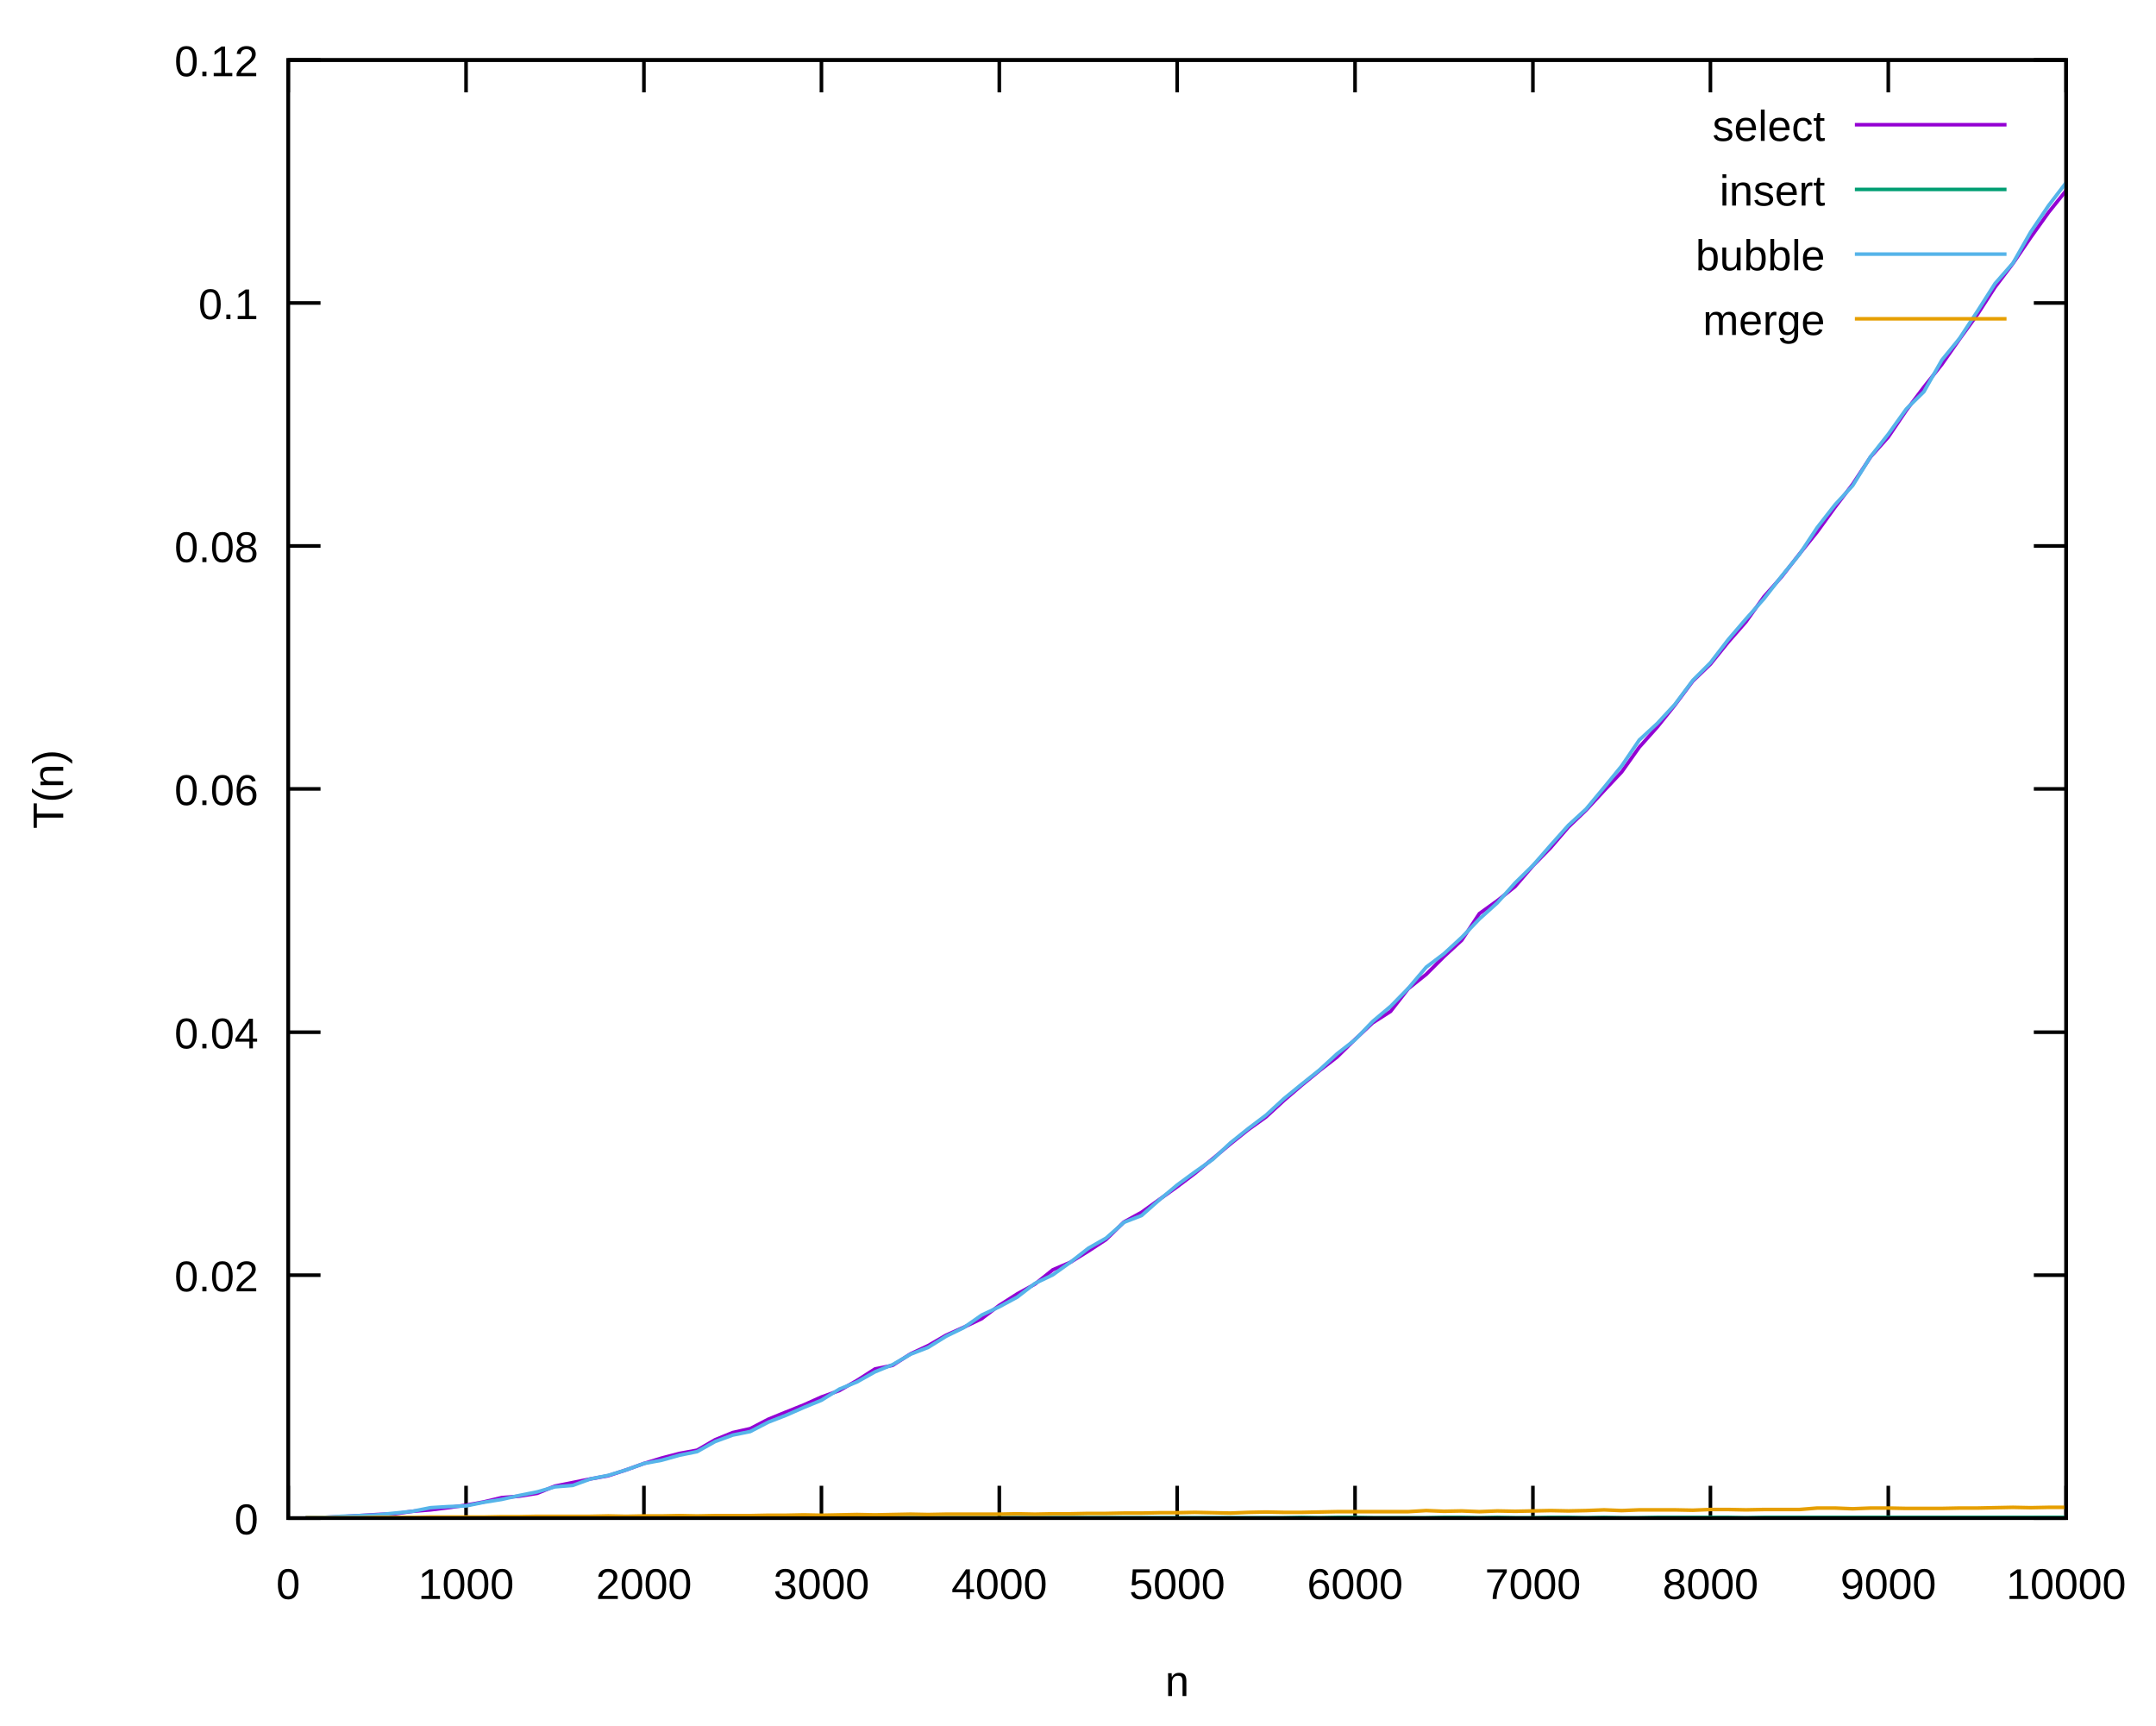
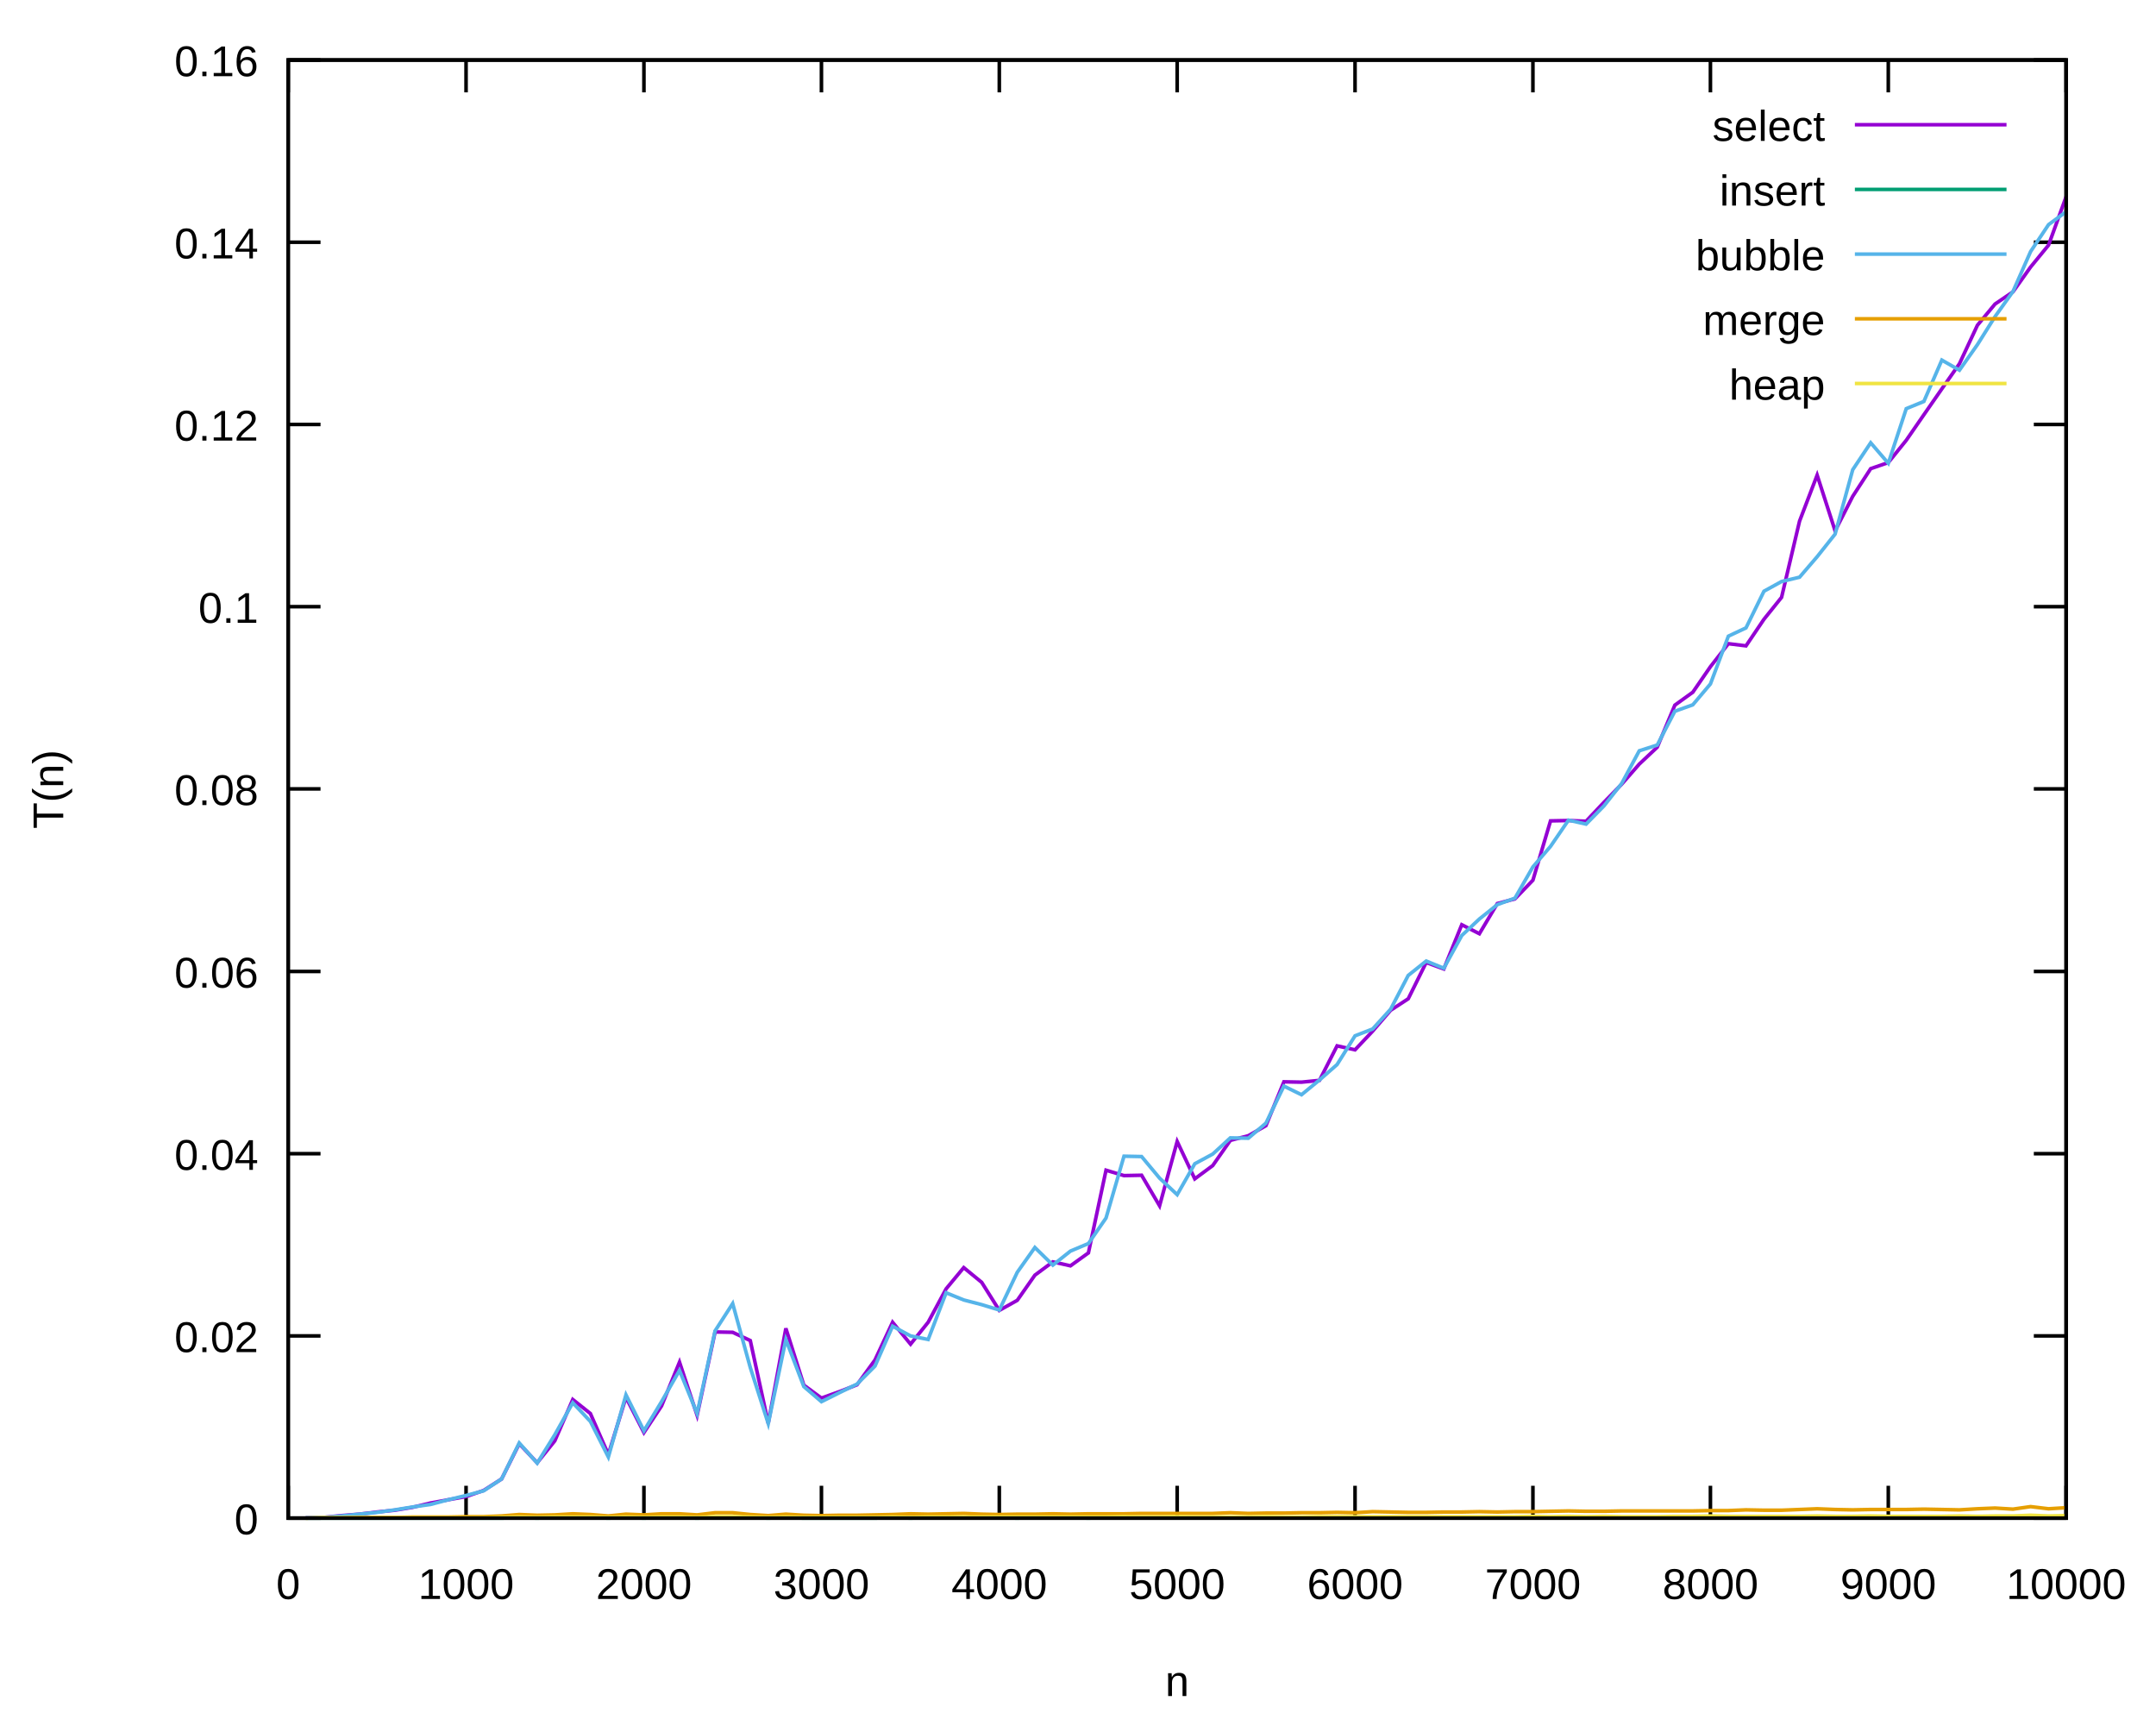
<svg xmlns="http://www.w3.org/2000/svg" xmlns:xlink="http://www.w3.org/1999/xlink" width="600" height="480" viewBox="0 0 600 480">
  <g id="gnuplot_canvas">
    <rect x="0" y="0" width="600" height="480" fill="none" />
    <defs>
      <circle id="gpDot" r="0.5" stroke-width="0.5" />
      <path id="gpPt0" stroke-width="0.222" stroke="currentColor" d="M-1,0 h2 M0,-1 v2" />
      <path id="gpPt1" stroke-width="0.222" stroke="currentColor" d="M-1,-1 L1,1 M1,-1 L-1,1" />
      <path id="gpPt2" stroke-width="0.222" stroke="currentColor" d="M-1,0 L1,0 M0,-1 L0,1 M-1,-1 L1,1 M-1,1 L1,-1" />
      <rect id="gpPt3" stroke-width="0.222" stroke="currentColor" x="-1" y="-1" width="2" height="2" />
      <rect id="gpPt4" stroke-width="0.222" stroke="currentColor" fill="currentColor" x="-1" y="-1" width="2" height="2" />
      <circle id="gpPt5" stroke-width="0.222" stroke="currentColor" cx="0" cy="0" r="1" />
      <use xlink:href="#gpPt5" id="gpPt6" fill="currentColor" stroke="none" />
      <path id="gpPt7" stroke-width="0.222" stroke="currentColor" d="M0,-1.33 L-1.33,0.67 L1.33,0.67 z" />
      <use xlink:href="#gpPt7" id="gpPt8" fill="currentColor" stroke="none" />
      <use xlink:href="#gpPt7" id="gpPt9" stroke="currentColor" transform="rotate(180)" />
      <use xlink:href="#gpPt9" id="gpPt10" fill="currentColor" stroke="none" />
      <use xlink:href="#gpPt3" id="gpPt11" stroke="currentColor" transform="rotate(45)" />
      <use xlink:href="#gpPt11" id="gpPt12" fill="currentColor" stroke="none" />
      <path id="gpPt13" stroke-width="0.222" stroke="currentColor" d="M0,1.330 L1.265,0.411 L0.782,-1.067 L-0.782,-1.076 L-1.265,0.411 z" />
      <use xlink:href="#gpPt13" id="gpPt14" fill="currentColor" stroke="none" />
      <filter id="textbox" filterUnits="objectBoundingBox" x="0" y="0" height="1" width="1">
        <feFlood flood-color="white" flood-opacity="1" result="bgnd" />
        <feComposite in="SourceGraphic" in2="bgnd" operator="atop" />
      </filter>
      <filter id="greybox" filterUnits="objectBoundingBox" x="0" y="0" height="1" width="1">
        <feFlood flood-color="lightgrey" flood-opacity="1" result="grey" />
        <feComposite in="SourceGraphic" in2="grey" operator="atop" />
      </filter>
    </defs>
    <g fill="none" color="white" stroke="currentColor" stroke-width="1.00" stroke-linecap="butt" stroke-linejoin="miter">
</g>
    <g fill="none" color="black" stroke="currentColor" stroke-width="1.00" stroke-linecap="butt" stroke-linejoin="miter">
      <path stroke="black" d="M80.2,422.4 L89.2,422.4 M575.0,422.4 L566.0,422.4  " />
      <g transform="translate(71.9,426.9)" stroke="none" fill="black" font-family="Arial" font-size="12.00" text-anchor="end">
        <text>
          <tspan font-family="Arial"> 0</tspan>
        </text>
      </g>
    </g>
    <g fill="none" color="black" stroke="currentColor" stroke-width="1.00" stroke-linecap="butt" stroke-linejoin="miter">
-       <path stroke="black" d="M80.2,354.8 L89.2,354.8 M575.0,354.8 L566.0,354.8  " />
-       <g transform="translate(71.9,359.3)" stroke="none" fill="black" font-family="Arial" font-size="12.00" text-anchor="end">
+       <path stroke="black" d="M80.2,371.7 L89.2,371.7 M575.0,371.7 L566.0,371.7  " />
+       <g transform="translate(71.9,376.2)" stroke="none" fill="black" font-family="Arial" font-size="12.00" text-anchor="end">
        <text>
          <tspan font-family="Arial"> 0.02</tspan>
        </text>
      </g>
    </g>
    <g fill="none" color="black" stroke="currentColor" stroke-width="1.00" stroke-linecap="butt" stroke-linejoin="miter">
-       <path stroke="black" d="M80.2,287.2 L89.2,287.2 M575.0,287.2 L566.0,287.2  " />
-       <g transform="translate(71.9,291.7)" stroke="none" fill="black" font-family="Arial" font-size="12.00" text-anchor="end">
+       <path stroke="black" d="M80.2,321.0 L89.2,321.0 M575.0,321.0 L566.0,321.0  " />
+       <g transform="translate(71.9,325.5)" stroke="none" fill="black" font-family="Arial" font-size="12.00" text-anchor="end">
        <text>
          <tspan font-family="Arial"> 0.04</tspan>
+         </text>
+       </g>
+     </g>
+     <g fill="none" color="black" stroke="currentColor" stroke-width="1.00" stroke-linecap="butt" stroke-linejoin="miter">
+       <path stroke="black" d="M80.2,270.3 L89.2,270.3 M575.0,270.3 L566.0,270.3  " />
+       <g transform="translate(71.9,274.8)" stroke="none" fill="black" font-family="Arial" font-size="12.00" text-anchor="end">
+         <text>
+           <tspan font-family="Arial"> 0.06</tspan>
        </text>
      </g>
    </g>
    <g fill="none" color="black" stroke="currentColor" stroke-width="1.00" stroke-linecap="butt" stroke-linejoin="miter">
      <path stroke="black" d="M80.2,219.5 L89.2,219.5 M575.0,219.5 L566.0,219.5  " />
      <g transform="translate(71.9,224.0)" stroke="none" fill="black" font-family="Arial" font-size="12.00" text-anchor="end">
        <text>
-           <tspan font-family="Arial"> 0.06</tspan>
-         </text>
-       </g>
-     </g>
-     <g fill="none" color="black" stroke="currentColor" stroke-width="1.00" stroke-linecap="butt" stroke-linejoin="miter">
-       <path stroke="black" d="M80.2,151.9 L89.2,151.9 M575.0,151.9 L566.0,151.9  " />
-       <g transform="translate(71.9,156.4)" stroke="none" fill="black" font-family="Arial" font-size="12.00" text-anchor="end">
-         <text>
          <tspan font-family="Arial"> 0.08</tspan>
        </text>
      </g>
    </g>
    <g fill="none" color="black" stroke="currentColor" stroke-width="1.00" stroke-linecap="butt" stroke-linejoin="miter">
-       <path stroke="black" d="M80.2,84.3 L89.2,84.3 M575.0,84.3 L566.0,84.3  " />
-       <g transform="translate(71.9,88.8)" stroke="none" fill="black" font-family="Arial" font-size="12.00" text-anchor="end">
+       <path stroke="black" d="M80.2,168.8 L89.2,168.8 M575.0,168.8 L566.0,168.8  " />
+       <g transform="translate(71.9,173.3)" stroke="none" fill="black" font-family="Arial" font-size="12.00" text-anchor="end">
        <text>
          <tspan font-family="Arial"> 0.1</tspan>
+         </text>
+       </g>
+     </g>
+     <g fill="none" color="black" stroke="currentColor" stroke-width="1.00" stroke-linecap="butt" stroke-linejoin="miter">
+       <path stroke="black" d="M80.2,118.1 L89.2,118.1 M575.0,118.1 L566.0,118.1  " />
+       <g transform="translate(71.9,122.6)" stroke="none" fill="black" font-family="Arial" font-size="12.00" text-anchor="end">
+         <text>
+           <tspan font-family="Arial"> 0.12</tspan>
+         </text>
+       </g>
+     </g>
+     <g fill="none" color="black" stroke="currentColor" stroke-width="1.00" stroke-linecap="butt" stroke-linejoin="miter">
+       <path stroke="black" d="M80.2,67.4 L89.2,67.4 M575.0,67.4 L566.0,67.4  " />
+       <g transform="translate(71.9,71.9)" stroke="none" fill="black" font-family="Arial" font-size="12.00" text-anchor="end">
+         <text>
+           <tspan font-family="Arial"> 0.14</tspan>
        </text>
      </g>
    </g>
    <g fill="none" color="black" stroke="currentColor" stroke-width="1.00" stroke-linecap="butt" stroke-linejoin="miter">
      <path stroke="black" d="M80.2,16.7 L89.2,16.7 M575.0,16.7 L566.0,16.7  " />
      <g transform="translate(71.9,21.2)" stroke="none" fill="black" font-family="Arial" font-size="12.00" text-anchor="end">
        <text>
-           <tspan font-family="Arial"> 0.12</tspan>
+           <tspan font-family="Arial"> 0.16</tspan>
        </text>
      </g>
    </g>
    <g fill="none" color="black" stroke="currentColor" stroke-width="1.00" stroke-linecap="butt" stroke-linejoin="miter">
      <path stroke="black" d="M80.2,422.4 L80.2,413.4 M80.2,16.7 L80.2,25.7  " />
      <g transform="translate(80.2,444.9)" stroke="none" fill="black" font-family="Arial" font-size="12.00" text-anchor="middle">
        <text>
          <tspan font-family="Arial"> 0</tspan>
        </text>
      </g>
    </g>
    <g fill="none" color="black" stroke="currentColor" stroke-width="1.00" stroke-linecap="butt" stroke-linejoin="miter">
      <path stroke="black" d="M129.7,422.4 L129.7,413.4 M129.7,16.7 L129.7,25.7  " />
      <g transform="translate(129.7,444.9)" stroke="none" fill="black" font-family="Arial" font-size="12.00" text-anchor="middle">
        <text>
          <tspan font-family="Arial"> 1000</tspan>
        </text>
      </g>
    </g>
    <g fill="none" color="black" stroke="currentColor" stroke-width="1.00" stroke-linecap="butt" stroke-linejoin="miter">
      <path stroke="black" d="M179.2,422.4 L179.2,413.4 M179.2,16.7 L179.2,25.7  " />
      <g transform="translate(179.2,444.9)" stroke="none" fill="black" font-family="Arial" font-size="12.00" text-anchor="middle">
        <text>
          <tspan font-family="Arial"> 2000</tspan>
        </text>
      </g>
    </g>
    <g fill="none" color="black" stroke="currentColor" stroke-width="1.00" stroke-linecap="butt" stroke-linejoin="miter">
      <path stroke="black" d="M228.6,422.4 L228.6,413.4 M228.6,16.7 L228.6,25.7  " />
      <g transform="translate(228.6,444.9)" stroke="none" fill="black" font-family="Arial" font-size="12.00" text-anchor="middle">
        <text>
          <tspan font-family="Arial"> 3000</tspan>
        </text>
      </g>
    </g>
    <g fill="none" color="black" stroke="currentColor" stroke-width="1.00" stroke-linecap="butt" stroke-linejoin="miter">
      <path stroke="black" d="M278.1,422.4 L278.1,413.4 M278.1,16.7 L278.1,25.7  " />
      <g transform="translate(278.1,444.9)" stroke="none" fill="black" font-family="Arial" font-size="12.00" text-anchor="middle">
        <text>
          <tspan font-family="Arial"> 4000</tspan>
        </text>
      </g>
    </g>
    <g fill="none" color="black" stroke="currentColor" stroke-width="1.00" stroke-linecap="butt" stroke-linejoin="miter">
      <path stroke="black" d="M327.6,422.4 L327.6,413.4 M327.6,16.7 L327.6,25.7  " />
      <g transform="translate(327.6,444.9)" stroke="none" fill="black" font-family="Arial" font-size="12.00" text-anchor="middle">
        <text>
          <tspan font-family="Arial"> 5000</tspan>
        </text>
      </g>
    </g>
    <g fill="none" color="black" stroke="currentColor" stroke-width="1.00" stroke-linecap="butt" stroke-linejoin="miter">
      <path stroke="black" d="M377.1,422.4 L377.1,413.4 M377.1,16.7 L377.1,25.7  " />
      <g transform="translate(377.1,444.9)" stroke="none" fill="black" font-family="Arial" font-size="12.00" text-anchor="middle">
        <text>
          <tspan font-family="Arial"> 6000</tspan>
        </text>
      </g>
    </g>
    <g fill="none" color="black" stroke="currentColor" stroke-width="1.00" stroke-linecap="butt" stroke-linejoin="miter">
      <path stroke="black" d="M426.6,422.4 L426.6,413.4 M426.6,16.7 L426.6,25.7  " />
      <g transform="translate(426.6,444.9)" stroke="none" fill="black" font-family="Arial" font-size="12.00" text-anchor="middle">
        <text>
          <tspan font-family="Arial"> 7000</tspan>
        </text>
      </g>
    </g>
    <g fill="none" color="black" stroke="currentColor" stroke-width="1.00" stroke-linecap="butt" stroke-linejoin="miter">
      <path stroke="black" d="M476.0,422.4 L476.0,413.4 M476.0,16.7 L476.0,25.7  " />
      <g transform="translate(476.0,444.9)" stroke="none" fill="black" font-family="Arial" font-size="12.00" text-anchor="middle">
        <text>
          <tspan font-family="Arial"> 8000</tspan>
        </text>
      </g>
    </g>
    <g fill="none" color="black" stroke="currentColor" stroke-width="1.00" stroke-linecap="butt" stroke-linejoin="miter">
      <path stroke="black" d="M525.5,422.4 L525.5,413.4 M525.5,16.7 L525.5,25.7  " />
      <g transform="translate(525.5,444.9)" stroke="none" fill="black" font-family="Arial" font-size="12.00" text-anchor="middle">
        <text>
          <tspan font-family="Arial"> 9000</tspan>
        </text>
      </g>
    </g>
    <g fill="none" color="black" stroke="currentColor" stroke-width="1.00" stroke-linecap="butt" stroke-linejoin="miter">
      <path stroke="black" d="M575.0,422.4 L575.0,413.4 M575.0,16.7 L575.0,25.7  " />
      <g transform="translate(575.0,444.9)" stroke="none" fill="black" font-family="Arial" font-size="12.00" text-anchor="middle">
        <text>
          <tspan font-family="Arial"> 10000</tspan>
        </text>
      </g>
    </g>
    <g fill="none" color="black" stroke="currentColor" stroke-width="1.00" stroke-linecap="butt" stroke-linejoin="miter">
</g>
    <g fill="none" color="black" stroke="currentColor" stroke-width="1.00" stroke-linecap="butt" stroke-linejoin="miter">
      <path stroke="black" d="M80.2,16.7 L80.2,422.4 L575.0,422.4 L575.0,16.7 L80.2,16.7 Z  " />
    </g>
    <g fill="none" color="black" stroke="currentColor" stroke-width="1.00" stroke-linecap="butt" stroke-linejoin="miter">
      <g transform="translate(17.6,219.6) rotate(270)" stroke="none" fill="black" font-family="Arial" font-size="12.00" text-anchor="middle">
        <text>
          <tspan font-family="Arial">T(n)</tspan>
        </text>
      </g>
    </g>
    <g fill="none" color="black" stroke="currentColor" stroke-width="1.00" stroke-linecap="butt" stroke-linejoin="miter">
      <g transform="translate(327.6,471.9)" stroke="none" fill="black" font-family="Arial" font-size="12.00" text-anchor="middle">
        <text>
          <tspan font-family="Arial">n</tspan>
        </text>
      </g>
    </g>
    <g fill="none" color="black" stroke="currentColor" stroke-width="1.00" stroke-linecap="butt" stroke-linejoin="miter">
</g>
    <g id="gnuplot_plot_1">
      <g fill="none" color="black" stroke="currentColor" stroke-width="1.00" stroke-linecap="butt" stroke-linejoin="miter">
        <g transform="translate(507.9,39.2)" stroke="none" fill="black" font-family="Arial" font-size="12.00" text-anchor="end">
          <text>
            <tspan font-family="Arial">select</tspan>
          </text>
        </g>
      </g>
      <g fill="none" color="black" stroke="currentColor" stroke-width="1.00" stroke-linecap="butt" stroke-linejoin="miter">
-         <path stroke="rgb(148,   0, 211)" d="M516.2,34.7 L558.4,34.7 M85.1,422.3 L90.1,422.2 L95.0,422.0 L100.0,421.7 L104.9,421.4 L109.9,421.2   L114.8,420.5 L119.8,420.1 L124.7,419.5 L129.7,418.8 L134.6,417.9 L139.6,416.7 L144.5,416.3 L149.5,415.5   L154.4,413.5 L159.4,412.5 L164.3,411.5 L169.3,410.6 L174.2,409.0 L179.2,407.2 L184.1,405.7 L189.1,404.4   L194.0,403.5 L199.0,400.6 L203.9,398.6 L208.8,397.5 L213.8,394.9 L218.7,392.9 L223.7,390.9 L228.6,388.7   L233.6,386.9 L238.5,384.1 L243.5,380.9 L248.4,379.9 L253.4,376.7 L258.3,374.4 L263.3,371.5 L268.2,369.3   L273.2,366.9 L278.1,363.2 L283.1,360.0 L288.0,357.3 L293.0,353.3 L297.9,351.2 L302.9,348.1 L307.8,344.9   L312.8,340.0 L317.7,337.3 L322.7,333.7 L327.6,330.2 L332.5,326.5 L337.5,322.4 L342.4,318.3 L347.4,314.3   L352.3,310.8 L357.3,306.2 L362.2,302.0 L367.2,297.9 L372.1,294.1 L377.1,289.2 L382.0,284.6 L387.0,281.4   L391.9,275.1 L396.9,271.1 L401.8,266.2 L406.8,261.6 L411.7,254.2 L416.7,250.6 L421.6,246.7 L426.6,240.9   L431.5,235.9 L436.5,230.1 L441.4,225.4 L446.4,220.0 L451.3,214.8 L456.2,207.9 L461.2,202.3 L466.1,196.2   L471.1,189.5 L476.0,184.8 L481.0,178.6 L485.9,173.0 L490.9,166.0 L495.8,160.5 L500.8,154.1 L505.7,148.0   L510.7,141.1 L515.6,134.7 L520.6,127.1 L525.5,121.6 L530.5,114.2 L535.4,107.7 L540.4,101.4 L545.3,94.4   L550.3,87.5 L555.2,79.9 L560.2,73.3 L565.1,66.1 L570.1,59.1 L575.0,53.0  " />
+         <path stroke="rgb(148,   0, 211)" d="M516.2,34.7 L558.4,34.7 M85.1,422.3 L90.1,422.2 L95.0,421.7 L100.0,421.3 L104.9,420.7 L109.9,420.2   L114.8,419.4 L119.8,418.2 L124.7,417.3 L129.7,416.4 L134.6,414.7 L139.6,411.5 L144.5,401.7 L149.5,407.0   L154.4,400.9 L159.4,389.4 L164.3,393.3 L169.3,404.7 L174.2,388.8 L179.2,398.6 L184.1,391.2 L189.1,379.0   L194.0,393.8 L199.0,370.6 L203.9,370.7 L208.8,373.0 L213.8,396.0 L218.7,369.6 L223.7,385.4 L228.6,389.0   L233.6,387.2 L238.5,385.3 L243.5,378.4 L248.4,367.9 L253.4,374.0 L258.3,367.9 L263.3,358.6 L268.2,352.7   L273.2,356.8 L278.1,364.6 L283.1,361.8 L288.0,354.8 L293.0,351.1 L297.9,352.2 L302.9,348.6 L307.8,325.6   L312.8,327.1 L317.7,327.0 L322.7,335.5 L327.6,317.6 L332.5,328.0 L337.5,324.3 L342.4,317.3 L347.4,316.0   L352.3,313.2 L357.3,301.0 L362.2,301.1 L367.2,300.6 L372.1,291.0 L377.1,292.1 L382.0,286.9 L387.0,281.1   L391.9,277.9 L396.9,267.8 L401.8,269.6 L406.8,257.3 L411.7,259.8 L416.7,251.4 L421.6,250.1 L426.6,244.9   L431.5,228.4 L436.5,228.3 L441.4,228.5 L446.4,223.2 L451.3,218.2 L456.2,212.6 L461.2,207.9 L466.1,196.2   L471.1,192.6 L476.0,185.5 L481.0,179.1 L485.9,179.7 L490.9,172.3 L495.8,166.2 L500.8,145.0 L505.7,132.2   L510.7,147.7 L515.6,138.1 L520.6,130.4 L525.5,128.7 L530.5,122.5 L535.4,115.4 L540.4,108.2 L545.3,101.2   L550.3,90.5 L555.2,84.6 L560.2,81.2 L565.1,74.3 L570.1,68.2 L575.0,54.7  " />
      </g>
    </g>
    <g id="gnuplot_plot_2">
      <g fill="none" color="black" stroke="currentColor" stroke-width="1.00" stroke-linecap="butt" stroke-linejoin="miter">
        <g transform="translate(507.9,57.2)" stroke="none" fill="black" font-family="Arial" font-size="12.00" text-anchor="end">
          <text>
            <tspan font-family="Arial">insert</tspan>
          </text>
        </g>
      </g>
      <g fill="none" color="black" stroke="currentColor" stroke-width="1.00" stroke-linecap="butt" stroke-linejoin="miter">
-         <path stroke="rgb(  0, 158, 115)" d="M516.2,52.7 L558.4,52.7 M85.1,422.3 L90.1,422.3 L95.0,422.3 L100.0,422.3 L104.9,422.3 L109.9,422.3   L114.8,422.3 L119.8,422.3 L124.7,422.3 L129.7,422.3 L134.6,422.3 L139.6,422.3 L144.5,422.3 L149.5,422.3   L154.4,422.3 L159.4,422.3 L164.3,422.3 L169.3,422.3 L174.2,422.3 L179.2,422.3 L184.1,422.3 L189.1,422.3   L194.0,422.3 L199.0,422.3 L203.9,422.3 L208.8,422.3 L213.8,422.2 L218.7,422.3 L223.7,422.3 L228.6,422.3   L233.6,422.3 L238.5,422.3 L243.5,422.3 L248.4,422.3 L253.4,422.3 L258.3,422.3 L263.3,422.3 L268.2,422.3   L273.2,422.3 L278.1,422.3 L283.1,422.3 L288.0,422.3 L293.0,422.3 L297.9,422.3 L302.9,422.3 L307.8,422.3   L312.8,422.3 L317.7,422.3 L322.7,422.3 L327.6,422.3 L332.5,422.3 L337.5,422.3 L342.4,422.3 L347.4,422.3   L352.3,422.3 L357.3,422.3 L362.2,422.2 L367.2,422.3 L372.1,422.2 L377.1,422.2 L382.0,422.3 L387.0,422.3   L391.9,422.3 L396.9,422.3 L401.8,422.2 L406.8,422.2 L411.7,422.3 L416.7,422.2 L421.6,422.3 L426.6,422.3   L431.5,422.2 L436.5,422.2 L441.4,422.3 L446.4,422.2 L451.3,422.3 L456.2,422.3 L461.2,422.2 L466.1,422.2   L471.1,422.2 L476.0,422.2 L481.0,422.2 L485.9,422.3 L490.9,422.2 L495.8,422.2 L500.8,422.2 L505.7,422.2   L510.7,422.2 L515.6,422.2 L520.6,422.2 L525.5,422.2 L530.5,422.2 L535.4,422.2 L540.4,422.2 L545.3,422.2   L550.3,422.2 L555.2,422.2 L560.2,422.2 L565.1,422.2 L570.1,422.2 L575.0,422.2  " />
+         <path stroke="rgb(  0, 158, 115)" d="M516.2,52.7 L558.4,52.7 M85.1,422.4 L90.1,422.4 L95.0,422.4 L100.0,422.4 L104.9,422.4 L109.9,422.4   L114.8,422.4 L119.8,422.4 L124.7,422.4 L129.7,422.4 L134.6,422.4 L139.6,422.4 L144.5,422.3 L149.5,422.4   L154.4,422.3 L159.4,422.3 L164.3,422.3 L169.3,422.4 L174.2,422.3 L179.2,422.4 L184.1,422.3 L189.1,422.3   L194.0,422.4 L199.0,422.3 L203.9,422.3 L208.8,422.3 L213.8,422.4 L218.7,422.3 L223.7,422.4 L228.6,422.4   L233.6,422.4 L238.5,422.4 L243.5,422.4 L248.4,422.3 L253.4,422.4 L258.3,422.3 L263.3,422.3 L268.2,422.3   L273.2,422.3 L278.1,422.3 L283.1,422.4 L288.0,422.3 L293.0,422.3 L297.9,422.3 L302.9,422.4 L307.8,422.3   L312.8,422.3 L317.7,422.3 L322.7,422.3 L327.6,422.3 L332.5,422.3 L337.5,422.3 L342.4,422.3 L347.4,422.3   L352.3,422.3 L357.3,422.3 L362.2,422.3 L367.2,422.3 L372.1,422.3 L377.1,422.3 L382.0,422.3 L387.0,422.3   L391.9,422.3 L396.9,422.3 L401.8,422.3 L406.8,422.3 L411.7,422.3 L416.7,422.3 L421.6,422.3 L426.6,422.3   L431.5,422.3 L436.5,422.3 L441.4,422.3 L446.4,422.3 L451.3,422.3 L456.2,422.3 L461.2,422.3 L466.1,422.3   L471.1,422.3 L476.0,422.3 L481.0,422.3 L485.9,422.3 L490.9,422.3 L495.8,422.3 L500.8,422.3 L505.7,422.3   L510.7,422.3 L515.6,422.3 L520.6,422.3 L525.5,422.3 L530.5,422.3 L535.4,422.3 L540.4,422.3 L545.3,422.3   L550.3,422.3 L555.2,422.3 L560.2,422.3 L565.1,422.3 L570.1,422.3 L575.0,422.3  " />
      </g>
    </g>
    <g id="gnuplot_plot_3">
      <g fill="none" color="black" stroke="currentColor" stroke-width="1.00" stroke-linecap="butt" stroke-linejoin="miter">
        <g transform="translate(507.9,75.2)" stroke="none" fill="black" font-family="Arial" font-size="12.00" text-anchor="end">
          <text>
            <tspan font-family="Arial">bubble</tspan>
          </text>
        </g>
      </g>
      <g fill="none" color="black" stroke="currentColor" stroke-width="1.00" stroke-linecap="butt" stroke-linejoin="miter">
-         <path stroke="rgb( 86, 180, 233)" d="M516.2,70.7 L558.4,70.7 M85.1,422.3 L90.1,422.2 L95.0,421.9 L100.0,421.7 L104.9,421.5 L109.9,421.0   L114.8,420.5 L119.8,419.5 L124.7,419.2 L129.7,419.0 L134.6,418.0 L139.6,417.2 L144.5,416.1 L149.5,415.1   L154.4,413.7 L159.4,413.3 L164.3,411.5 L169.3,410.5 L174.2,409.0 L179.2,407.2 L184.1,406.3 L189.1,404.9   L194.0,403.9 L199.0,401.1 L203.9,399.3 L208.8,398.3 L213.8,395.7 L218.7,393.8 L223.7,391.6 L228.6,389.6   L233.6,386.5 L238.5,384.5 L243.5,381.7 L248.4,379.7 L253.4,376.8 L258.3,374.9 L263.3,371.8 L268.2,369.4   L273.2,365.9 L278.1,363.6 L283.1,360.9 L288.0,357.1 L293.0,354.7 L297.9,351.2 L302.9,347.3 L307.8,344.5   L312.8,340.1 L317.7,338.2 L322.7,333.8 L327.6,329.7 L332.5,326.1 L337.5,322.6 L342.4,318.0 L347.4,314.0   L352.3,310.3 L357.3,305.7 L362.2,301.7 L367.2,297.7 L372.1,293.2 L377.1,289.3 L382.0,284.2 L387.0,280.0   L391.9,275.0 L396.9,269.1 L401.8,265.4 L406.8,260.8 L411.7,255.7 L416.7,251.2 L421.6,245.7 L426.6,240.8   L431.5,235.2 L436.5,229.6 L441.4,225.1 L446.4,219.1 L451.3,213.1 L456.2,205.9 L461.2,201.3 L466.1,196.0   L471.1,189.3 L476.0,184.4 L481.0,177.9 L485.9,172.2 L490.9,166.6 L495.8,160.3 L500.8,154.2 L505.7,146.8   L510.7,140.4 L515.6,135.1 L520.6,127.0 L525.5,120.8 L530.5,113.8 L535.4,109.0 L540.4,100.2 L545.3,94.2   L550.3,86.6 L555.2,78.9 L560.2,73.2 L565.1,64.6 L570.1,57.2 L575.0,50.8  " />
+         <path stroke="rgb( 86, 180, 233)" d="M516.2,70.7 L558.4,70.7 M85.1,422.3 L90.1,422.2 L95.0,421.8 L100.0,421.3 L104.9,420.8 L109.9,420.1   L114.8,419.3 L119.8,418.6 L124.7,417.3 L129.7,416.1 L134.6,414.8 L139.6,411.5 L144.5,401.5 L149.5,407.1   L154.4,399.2 L159.4,390.3 L164.3,395.5 L169.3,405.4 L174.2,388.1 L179.2,398.1 L184.1,390.0 L189.1,381.3   L194.0,393.3 L199.0,370.3 L203.9,362.7 L208.8,380.5 L213.8,396.1 L218.7,372.7 L223.7,385.8 L228.6,390.0   L233.6,387.5 L238.5,385.1 L243.5,380.1 L248.4,369.0 L253.4,371.7 L258.3,372.7 L263.3,359.7 L268.2,361.7   L273.2,363.0 L278.1,364.5 L283.1,354.0 L288.0,347.1 L293.0,352.0 L297.9,348.1 L302.9,346.0 L307.8,338.9   L312.8,321.7 L317.7,321.8 L322.7,327.8 L327.6,332.4 L332.5,323.8 L337.5,321.1 L342.4,316.6 L347.4,316.7   L352.3,312.5 L357.3,302.2 L362.2,304.6 L367.2,300.5 L372.1,296.2 L377.1,288.2 L382.0,286.3 L387.0,280.8   L391.9,271.4 L396.9,267.4 L401.8,269.4 L406.8,260.3 L411.7,255.7 L416.7,251.7 L421.6,249.9 L426.6,241.2   L431.5,235.5 L436.5,228.2 L441.4,229.3 L446.4,224.2 L451.3,218.0 L456.2,208.9 L461.2,207.3 L466.1,197.9   L471.1,196.1 L476.0,190.3 L481.0,177.0 L485.9,174.7 L490.9,164.5 L495.8,161.8 L500.8,160.6 L505.7,154.9   L510.7,148.6 L515.6,130.7 L520.6,123.2 L525.5,128.9 L530.5,113.7 L535.4,111.7 L540.4,100.2 L545.3,103.0   L550.3,95.9 L555.2,88.1 L560.2,81.1 L565.1,70.0 L570.1,62.5 L575.0,58.9  " />
      </g>
    </g>
    <g id="gnuplot_plot_4">
      <g fill="none" color="black" stroke="currentColor" stroke-width="1.00" stroke-linecap="butt" stroke-linejoin="miter">
        <g transform="translate(507.9,93.2)" stroke="none" fill="black" font-family="Arial" font-size="12.00" text-anchor="end">
          <text>
            <tspan font-family="Arial">merge</tspan>
          </text>
        </g>
      </g>
      <g fill="none" color="black" stroke="currentColor" stroke-width="1.00" stroke-linecap="butt" stroke-linejoin="miter">
-         <path stroke="rgb(230, 159,   0)" d="M516.2,88.7 L558.4,88.7 M85.1,422.3 L90.1,422.3 L95.0,422.3 L100.0,422.3 L104.9,422.2 L109.9,422.2   L114.8,422.2 L119.8,422.1 L124.7,422.1 L129.7,422.1 L134.6,422.1 L139.6,422.0 L144.5,422.0 L149.5,421.9   L154.4,421.9 L159.4,421.9 L164.3,421.9 L169.3,421.8 L174.2,421.9 L179.2,421.8 L184.1,421.8 L189.1,421.7   L194.0,421.8 L199.0,421.7 L203.9,421.7 L208.8,421.7 L213.8,421.6 L218.7,421.6 L223.7,421.5 L228.6,421.6   L233.6,421.5 L238.5,421.4 L243.5,421.5 L248.4,421.4 L253.4,421.3 L258.3,421.4 L263.3,421.3 L268.2,421.3   L273.2,421.3 L278.1,421.3 L283.1,421.2 L288.0,421.3 L293.0,421.2 L297.9,421.2 L302.9,421.1 L307.8,421.1   L312.8,421.0 L317.7,421.0 L322.7,420.9 L327.6,420.9 L332.5,420.8 L337.5,420.9 L342.4,421.0 L347.4,420.8   L352.3,420.7 L357.3,420.8 L362.2,420.8 L367.2,420.7 L372.1,420.6 L377.1,420.6 L382.0,420.6 L387.0,420.6   L391.9,420.6 L396.9,420.3 L401.8,420.5 L406.8,420.4 L411.7,420.6 L416.7,420.4 L421.6,420.5 L426.6,420.4   L431.5,420.3 L436.5,420.4 L441.4,420.3 L446.4,420.1 L451.3,420.3 L456.2,420.1 L461.2,420.1 L466.1,420.1   L471.1,420.2 L476.0,420.0 L481.0,420.0 L485.9,420.1 L490.9,420.0 L495.8,420.0 L500.8,420.0 L505.7,419.6   L510.7,419.6 L515.6,419.8 L520.6,419.6 L525.5,419.6 L530.5,419.7 L535.4,419.7 L540.4,419.7 L545.3,419.6   L550.3,419.6 L555.2,419.5 L560.2,419.4 L565.1,419.5 L570.1,419.4 L575.0,419.4  " />
-       </g>
-     </g>
-     <g fill="none" color="white" stroke="rgb(230, 159,   0)" stroke-width="2.00" stroke-linecap="butt" stroke-linejoin="miter">
+         <path stroke="rgb(230, 159,   0)" d="M516.2,88.7 L558.4,88.7 M85.1,422.4 L90.1,422.3 L95.0,422.3 L100.0,422.2 L104.9,422.2 L109.9,422.2   L114.8,422.1 L119.8,422.1 L124.7,422.1 L129.7,422.0 L134.6,422.0 L139.6,421.8 L144.5,421.4 L149.5,421.6   L154.4,421.5 L159.4,421.2 L164.3,421.4 L169.3,421.8 L174.2,421.3 L179.2,421.5 L184.1,421.2 L189.1,421.2   L194.0,421.5 L199.0,420.9 L203.9,420.9 L208.8,421.4 L213.8,421.7 L218.7,421.3 L223.7,421.6 L228.6,421.7   L233.6,421.6 L238.5,421.6 L243.5,421.5 L248.4,421.4 L253.4,421.2 L258.3,421.3 L263.3,421.2 L268.2,421.1   L273.2,421.3 L278.1,421.4 L283.1,421.3 L288.0,421.3 L293.0,421.2 L297.9,421.3 L302.9,421.2 L307.8,421.2   L312.8,421.2 L317.7,421.1 L322.7,421.1 L327.6,421.1 L332.5,421.1 L337.5,421.1 L342.4,420.9 L347.4,421.1   L352.3,421.0 L357.3,421.0 L362.2,420.9 L367.2,420.9 L372.1,420.8 L377.1,420.9 L382.0,420.6 L387.0,420.7   L391.9,420.8 L396.9,420.8 L401.8,420.7 L406.8,420.7 L411.7,420.6 L416.7,420.7 L421.6,420.6 L426.6,420.6   L431.5,420.5 L436.5,420.4 L441.4,420.5 L446.4,420.5 L451.3,420.4 L456.2,420.4 L461.2,420.4 L466.1,420.4   L471.1,420.4 L476.0,420.3 L481.0,420.3 L485.9,420.1 L490.9,420.2 L495.8,420.2 L500.8,420.0 L505.7,419.8   L510.7,420.0 L515.6,420.1 L520.6,420.0 L525.5,420.0 L530.5,420.0 L535.4,419.9 L540.4,420.0 L545.3,420.1   L550.3,419.8 L555.2,419.6 L560.2,419.9 L565.1,419.2 L570.1,419.8 L575.0,419.5  " />
+       </g>
+     </g>
+     <g id="gnuplot_plot_5">
+       <g fill="none" color="black" stroke="currentColor" stroke-width="1.00" stroke-linecap="butt" stroke-linejoin="miter">
+         <g transform="translate(507.9,111.2)" stroke="none" fill="black" font-family="Arial" font-size="12.00" text-anchor="end">
+           <text>
+             <tspan font-family="Arial">heap</tspan>
+           </text>
+         </g>
+       </g>
+       <g fill="none" color="black" stroke="currentColor" stroke-width="1.00" stroke-linecap="butt" stroke-linejoin="miter">
+         <path stroke="rgb(240, 228,  66)" d="M516.2,106.7 L558.4,106.7 M85.1,422.4 L90.1,422.3 L95.0,422.3 L100.0,422.3 L104.9,422.3 L109.9,422.3   L114.8,422.3 L119.8,422.3 L124.7,422.3 L129.7,422.3 L134.6,422.3 L139.6,422.2 L144.5,422.1 L149.5,422.2   L154.4,422.1 L159.4,422.1 L164.3,422.1 L169.3,422.2 L174.2,422.1 L179.2,422.2 L184.1,422.1 L189.1,422.1   L194.0,422.2 L199.0,422.0 L203.9,422.0 L208.8,422.1 L213.8,422.2 L218.7,422.1 L223.7,422.2 L228.6,422.2   L233.6,422.2 L238.5,422.2 L243.5,422.2 L248.4,422.1 L253.4,422.2 L258.3,422.1 L263.3,422.1 L268.2,422.1   L273.2,422.1 L278.1,422.1 L283.1,422.1 L288.0,422.1 L293.0,422.1 L297.9,422.1 L302.9,422.1 L307.8,422.1   L312.8,422.0 L317.7,422.1 L322.7,422.1 L327.6,422.0 L332.5,422.1 L337.5,422.1 L342.4,422.1 L347.4,422.1   L352.3,422.0 L357.3,422.1 L362.2,422.1 L367.2,422.0 L372.1,422.0 L377.1,422.0 L382.0,422.0 L387.0,422.0   L391.9,422.0 L396.9,422.0 L401.8,422.0 L406.8,422.0 L411.7,422.0 L416.7,422.0 L421.6,422.0 L426.6,421.9   L431.5,422.0 L436.5,421.9 L441.4,422.0 L446.4,421.9 L451.3,422.0 L456.2,422.0 L461.2,422.0 L466.1,421.9   L471.1,421.9 L476.0,421.8 L481.0,421.9 L485.9,421.9 L490.9,421.9 L495.8,421.9 L500.8,421.9 L505.7,421.8   L510.7,421.9 L515.6,421.9 L520.6,421.8 L525.5,421.9 L530.5,421.9 L535.4,421.9 L540.4,421.9 L545.3,421.8   L550.3,421.9 L555.2,421.8 L560.2,421.8 L565.1,421.6 L570.1,421.8 L575.0,421.7  " />
+       </g>
+     </g>
+     <g fill="none" color="white" stroke="rgb(240, 228,  66)" stroke-width="2.00" stroke-linecap="butt" stroke-linejoin="miter">
</g>
    <g fill="none" color="black" stroke="currentColor" stroke-width="2.00" stroke-linecap="butt" stroke-linejoin="miter">
</g>
    <g fill="none" color="black" stroke="black" stroke-width="1.00" stroke-linecap="butt" stroke-linejoin="miter">
</g>
    <g fill="none" color="black" stroke="currentColor" stroke-width="1.00" stroke-linecap="butt" stroke-linejoin="miter">
      <path stroke="black" d="M80.2,16.7 L80.2,422.4 L575.0,422.4 L575.0,16.7 L80.2,16.7 Z  " />
    </g>
    <g fill="none" color="black" stroke="currentColor" stroke-width="1.00" stroke-linecap="butt" stroke-linejoin="miter">
</g>
  </g>
</svg>
